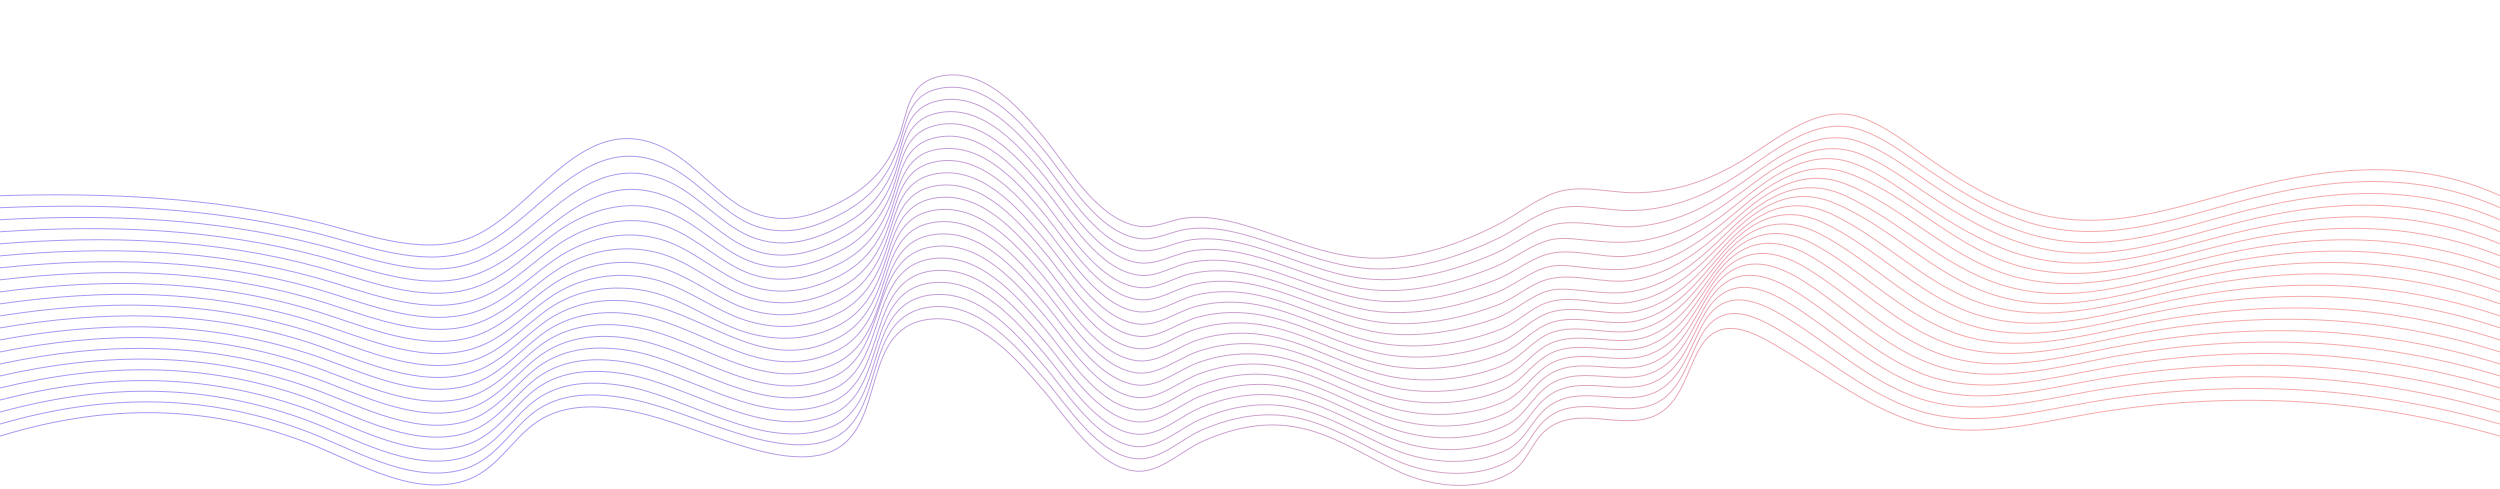
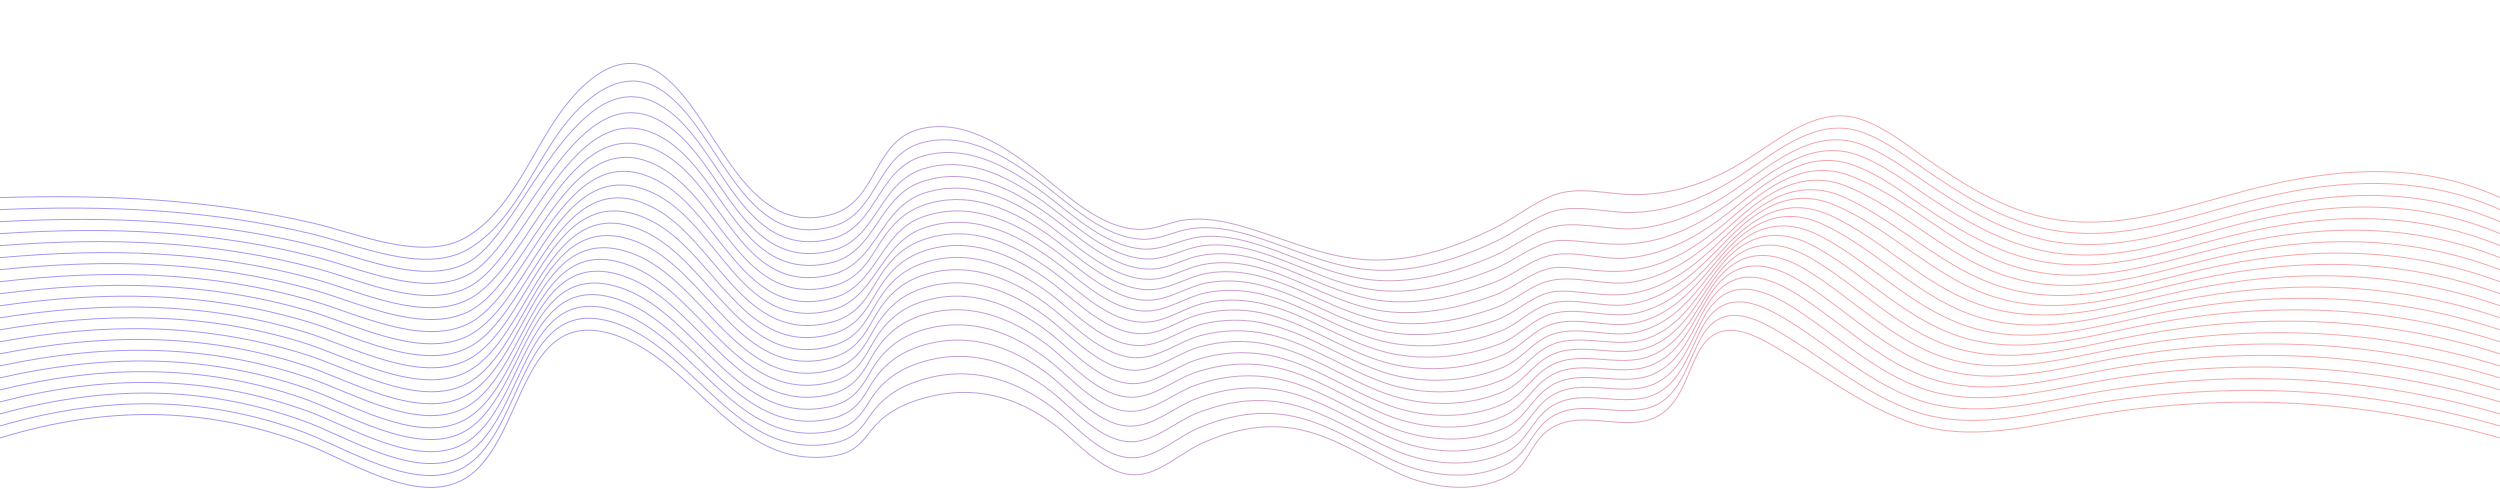
<svg xmlns="http://www.w3.org/2000/svg" xmlns:xlink="http://www.w3.org/1999/xlink" id="Layer_1" data-name="Layer 1" viewBox="0 0 2560 500">
  <defs>
-     <linearGradient id="linear-gradient" x1="639.69" y1="840.59" x2="1920.26" y2="-439.99" gradientUnits="userSpaceOnUse">
+     <linearGradient id="linear-gradient" x1="639.69" y1="842.51" x2="1920.26" y2="-438.07" gradientUnits="userSpaceOnUse">
      <stop offset="0.2" stop-color="#7b68ee" stop-opacity="0.7" />
      <stop offset="0.8" stop-color="#f08080" stop-opacity="0.7" />
    </linearGradient>
-     <linearGradient id="linear-gradient-2" x1="639.69" y1="852.89" x2="1920.26" y2="-427.68" xlink:href="#linear-gradient" />
-     <linearGradient id="linear-gradient-3" x1="639.7" y1="865.19" x2="1920.26" y2="-415.37" xlink:href="#linear-gradient" />
-     <linearGradient id="linear-gradient-4" x1="639.7" y1="877.5" x2="1920.26" y2="-403.06" xlink:href="#linear-gradient" />
-     <linearGradient id="linear-gradient-5" x1="639.7" y1="889.8" x2="1920.26" y2="-390.75" xlink:href="#linear-gradient" />
-     <linearGradient id="linear-gradient-6" x1="639.71" y1="902.11" x2="1920.26" y2="-378.44" xlink:href="#linear-gradient" />
-     <linearGradient id="linear-gradient-7" x1="639.71" y1="914.41" x2="1920.26" y2="-366.13" xlink:href="#linear-gradient" />
-     <linearGradient id="linear-gradient-8" x1="639.72" y1="926.72" x2="1920.26" y2="-353.82" xlink:href="#linear-gradient" />
-     <linearGradient id="linear-gradient-9" x1="639.72" y1="939.02" x2="1920.26" y2="-341.51" xlink:href="#linear-gradient" />
-     <linearGradient id="linear-gradient-10" x1="639.72" y1="951.33" x2="1920.25" y2="-329.2" xlink:href="#linear-gradient" />
-     <linearGradient id="linear-gradient-11" x1="639.73" y1="963.63" x2="1920.25" y2="-316.9" xlink:href="#linear-gradient" />
-     <linearGradient id="linear-gradient-12" x1="639.73" y1="975.93" x2="1920.25" y2="-304.59" xlink:href="#linear-gradient" />
-     <linearGradient id="linear-gradient-13" x1="639.73" y1="988.24" x2="1920.25" y2="-292.28" xlink:href="#linear-gradient" />
-     <linearGradient id="linear-gradient-14" x1="639.74" y1="1000.54" x2="1920.25" y2="-279.97" xlink:href="#linear-gradient" />
-     <linearGradient id="linear-gradient-15" x1="639.74" y1="1012.84" x2="1920.25" y2="-267.66" xlink:href="#linear-gradient" />
-     <linearGradient id="linear-gradient-16" x1="639.75" y1="1025.15" x2="1920.25" y2="-255.35" xlink:href="#linear-gradient" />
-     <linearGradient id="linear-gradient-17" x1="639.75" y1="1037.45" x2="1920.24" y2="-243.05" xlink:href="#linear-gradient" />
-     <linearGradient id="linear-gradient-18" x1="639.75" y1="1049.75" x2="1920.24" y2="-230.74" xlink:href="#linear-gradient" />
-     <linearGradient id="linear-gradient-19" x1="639.76" y1="1062.05" x2="1920.24" y2="-218.43" xlink:href="#linear-gradient" />
-     <linearGradient id="linear-gradient-20" x1="639.76" y1="1074.36" x2="1920.24" y2="-206.12" xlink:href="#linear-gradient" />
-     <linearGradient id="linear-gradient-21" x1="639.76" y1="1086.66" x2="1920.24" y2="-193.82" xlink:href="#linear-gradient" />
+     <linearGradient id="linear-gradient-2" x1="639.69" y1="854.81" x2="1920.26" y2="-425.76" xlink:href="#linear-gradient" />
+     <linearGradient id="linear-gradient-3" x1="639.7" y1="867.12" x2="1920.26" y2="-413.45" xlink:href="#linear-gradient" />
+     <linearGradient id="linear-gradient-4" x1="639.7" y1="879.42" x2="1920.26" y2="-401.14" xlink:href="#linear-gradient" />
+     <linearGradient id="linear-gradient-5" x1="639.7" y1="891.73" x2="1920.26" y2="-388.83" xlink:href="#linear-gradient" />
+     <linearGradient id="linear-gradient-6" x1="639.71" y1="904.03" x2="1920.26" y2="-376.52" xlink:href="#linear-gradient" />
+     <linearGradient id="linear-gradient-7" x1="639.71" y1="916.33" x2="1920.26" y2="-364.21" xlink:href="#linear-gradient" />
+     <linearGradient id="linear-gradient-8" x1="639.72" y1="928.64" x2="1920.26" y2="-351.9" xlink:href="#linear-gradient" />
+     <linearGradient id="linear-gradient-9" x1="639.72" y1="940.94" x2="1920.26" y2="-339.59" xlink:href="#linear-gradient" />
+     <linearGradient id="linear-gradient-10" x1="639.72" y1="953.25" x2="1920.25" y2="-327.28" xlink:href="#linear-gradient" />
+     <linearGradient id="linear-gradient-11" x1="639.73" y1="965.55" x2="1920.25" y2="-314.97" xlink:href="#linear-gradient" />
+     <linearGradient id="linear-gradient-12" x1="639.73" y1="977.85" x2="1920.25" y2="-302.67" xlink:href="#linear-gradient" />
+     <linearGradient id="linear-gradient-13" x1="639.73" y1="990.16" x2="1920.25" y2="-290.36" xlink:href="#linear-gradient" />
+     <linearGradient id="linear-gradient-14" x1="639.74" y1="1002.46" x2="1920.25" y2="-278.05" xlink:href="#linear-gradient" />
+     <linearGradient id="linear-gradient-15" x1="639.74" y1="1014.76" x2="1920.25" y2="-265.74" xlink:href="#linear-gradient" />
+     <linearGradient id="linear-gradient-16" x1="639.75" y1="1027.07" x2="1920.25" y2="-253.43" xlink:href="#linear-gradient" />
+     <linearGradient id="linear-gradient-17" x1="639.75" y1="1039.37" x2="1920.24" y2="-241.13" xlink:href="#linear-gradient" />
+     <linearGradient id="linear-gradient-18" x1="639.75" y1="1051.67" x2="1920.24" y2="-228.82" xlink:href="#linear-gradient" />
+     <linearGradient id="linear-gradient-19" x1="639.76" y1="1063.97" x2="1920.24" y2="-216.51" xlink:href="#linear-gradient" />
+     <linearGradient id="linear-gradient-20" x1="639.76" y1="1076.28" x2="1920.24" y2="-204.2" xlink:href="#linear-gradient" />
+     <linearGradient id="linear-gradient-21" x1="639.76" y1="1088.58" x2="1920.24" y2="-191.9" xlink:href="#linear-gradient" />
  </defs>
  <g>
-     <path id="Line_1" data-name="Line 1" d="M0,200.41c108.66-3.27,215.55,1.58,321.65,26.38,48.21,11.27,106.6,35.14,156,18.17,66.86-23,114.82-132.18,197.93-95.62,30.76,13.53,51.66,41.75,79.44,59.81,37.67,24.49,75.73,15.22,113.09-6.5,28.66-16.66,46.43-40.48,55.43-72C930.39,106.7,934,84.34,961.92,78.2c44.73-9.82,80.41,30.55,105.89,61.22s55.92,86.31,99,92.35c16.39,2.29,31.48-6.64,47.51-8.54,19.84-2.35,39.42,1.44,58.41,6.92,43.78,12.63,84.5,32.64,131,34.13,45.4,1.46,89.64-13.73,129.67-34.12,19.4-9.88,37.32-24.85,57.78-32.36,26.58-9.75,56.14-.19,83.45-.43,42.29-.37,78.48-13.48,114-35.77,33.85-21.27,73.77-55.63,116.18-41.65,25.54,8.43,48,26.85,69.71,41.93,34.21,23.75,69.82,45.82,110.45,56.69,80.41,21.49,155.91-11.6,233.15-29.87,82-19.39,163.81-24.07,241.92,11.71" fill="none" stroke="url(#linear-gradient)" />
-     <path id="Line_1-2" data-name="Line 1-2" d="M0,212.72c108.53-4.55,215.12-.24,321,25.29,48.87,11.79,106.7,35.78,157.18,20C547,236.39,593.52,132.6,677.62,166.83c30.25,12.31,51.16,39.22,78.51,56.14,37.07,22.95,75,13.63,111.32-7.41,28.68-16.6,45.65-40.72,54.69-72.12,7-24.25,11.24-47.11,39.77-52.84,44.94-9,80.31,31.05,106,61.92,25.29,30.37,56,86.15,99,91.79,16.7,2.18,32-7.31,48.22-9.63,20.17-2.89,40.15.39,59.6,5.74,43.75,12,84.24,32.61,130.41,34.81,44.15,2.1,88.48-11.94,128-30.69,18.66-8.85,35.91-23.17,55.56-29.58,26.62-8.68,57.06,1.7,84.29.61,42.91-1.72,78.48-17.37,113.68-41,34.4-23.05,74.42-56.48,118.31-41.71,25.66,8.63,48.29,26.64,70.36,41.64,34.16,23.22,69.64,44.84,109.94,55.58,79.51,21.17,153.12-10.83,229.37-29.12,83.22-20,165.76-23.79,245.29,11.72" fill="none" stroke="url(#linear-gradient-2)" />
-     <path id="Line_1-3" data-name="Line 1-3" d="M0,225c111.26-6,220-1.52,328.23,26.17,48.31,12.36,104.46,35.07,154.4,18.52C551.44,246.91,596.56,150.43,681,184.44c28.14,11.33,48.57,35.53,74.15,51,36.18,21.94,72.32,14.52,108.55-5.28,29.57-16.17,46.93-39.9,56.41-71.74,7-23.55,10.34-47.11,37.37-54.44,44.52-12.06,81.07,26.81,106.85,57.17s55.81,85.82,98.58,94.88c20.24,4.3,38.41-8.26,58.2-10.68,17-2.07,33.85,0,50.37,3.93,43.33,10.25,83.07,31.78,127.92,36.25,44.08,4.4,89-8,129.36-25.07,19.53-8.27,37.22-23,57.45-29.22,28-8.6,60.46,3.18,89.31.73,42.48-3.61,76.85-22.31,110.85-46.66,34.9-25,74.68-56.21,119.67-39.53,25.65,9.51,48.06,27,70.58,42,33.92,22.69,69.24,43.65,109.12,53.94C2161.35,261.3,2230.11,233,2302.4,215c87.37-21.75,173.53-26.4,257.6,10.08" fill="none" stroke="url(#linear-gradient-3)" />
-     <path id="Line_1-4" data-name="Line 1-4" d="M0,237.33C111.16,230,219.57,234,327.62,262.48c48.66,12.83,104.62,35.91,155.23,20.11C553,260.67,596,168.73,681.17,200.51c28,10.43,48.74,33.59,74.26,48.27,35.87,20.63,72,13.62,107.61-5.71C892.63,227,909.18,203,918.65,171.32c7.2-24.07,11.11-47.86,38.81-54.95,44.65-11.42,81.07,27.49,106.94,57.92,25.64,30.16,55.9,85.69,98.6,94.36,20.62,4.19,39-9.06,59-12,17.22-2.49,34.46-.81,51.35,2.95,43.37,9.64,83,31.6,127.55,36.77,43.11,5,88-6.39,128-22.29,19.14-7.61,36.24-22,55.91-27.76,8.54-2.5,17.17-2.48,26-1.73,21.84,1.87,42.09,5.15,64.27,2.63,42.54-4.84,75.8-25.7,109.11-51,34.95-26.53,74.43-56.25,120.11-38.73,25.48,9.76,47.82,26.94,70.35,41.91,33.47,22.25,68.31,42.85,107.54,53.11,74.63,19.51,142.37-8,213.79-25.68C2385.61,204.7,2473.52,201,2560,237.33" fill="none" stroke="url(#linear-gradient-4)" />
-     <path id="Line_1-5" data-name="Line 1-5" d="M0,249.64c110.74-8.66,218.58-5.2,326.15,23.9,48.89,13.22,104.58,36.82,155.78,22.1,35.57-10.22,60.61-38.6,90-59.19,30.81-21.56,70.09-33.09,107.16-21,28,9.16,49.32,31.21,74.61,45.4,35.43,19.89,70.13,14.69,105.61-3.34,30-15.26,47.49-39.59,57.19-71.1,7.12-23.11,10.85-48.27,36.89-56.63,48.37-15.54,88.5,30.49,115.83,63.27,24.34,29.2,55.85,84.67,98.17,88.87,17.43,1.74,33.34-9.32,50-12.87,20.91-4.47,42-2.85,62.66,2,43.27,10.09,82.7,32,127.41,36.8,40.9,4.4,86.13-6.32,124.28-21.32,17.71-7,33.28-20.3,51.41-25.81,26.13-7.94,55.74,4.14,82.82,1.63,43.4-4,77-24.71,110.16-51.34,32.93-26.45,71.46-58.92,116.56-45.44,29.55,8.83,55.18,29.5,80.5,46.27,27.77,18.4,56.54,35.7,88.24,46.46,79.33,26.93,150.86-1.22,227.71-19.87,92.09-22.35,181.93-25,270.87,11.22" fill="none" stroke="url(#linear-gradient-5)" />
-     <path id="Line_1-6" data-name="Line 1-6" d="M0,262c110-10,217-7.15,323.82,22.39C373,298,428.18,322.09,479.9,308.82c35.27-9,60-36.1,88.69-56.39,30.63-21.64,69.11-32.79,106.31-22.87,30.81,8.21,54,32,82,46,35.18,17.59,72.14,11.28,106-7.35,28.72-15.78,43.53-40.4,52.79-71,7.33-24.23,12.2-48.44,39.79-55.64,44.17-11.51,80.36,25.68,106.46,55.88,26.35,30.5,60.45,93.17,105.73,97.08,17.57,1.52,33.64-10,50.25-13.92,21-5,42.37-4,63.36.57,42.89,9.31,81.77,31.41,125.62,37.34,40.76,5.52,85-4.06,123.37-18.1,18.94-6.93,35.24-21.93,54.61-27,8.11-2.11,16.61-1.73,24.86-.91,21.8,2.16,41.21,5.49,63.42,2.07,42-6.47,72.37-29.95,103.74-56.75,33-28.17,70.67-56.76,116-40.33,59.85,21.69,104.51,72.11,166,92.28,74.49,24.42,142.55-.45,214.74-18.18,97.18-23.86,192-26.82,286.29,10.34" fill="none" stroke="url(#linear-gradient-6)" />
-     <path id="Line_1-7" data-name="Line 1-7" d="M0,274.26c109.52-11.33,216-9,322.34,21.1,49.18,13.93,104.43,38.69,156.45,26.24,34.76-8.32,59.06-34.49,87.17-54.44,31.61-22.43,71.1-33,109.36-22.41,29.39,8.12,52.35,29.28,79.31,42.48,34.87,17.08,70.4,13,104.77-4.65,29.32-15,44.77-39.77,54.2-70.26,8.66-28,14.88-55.42,48.7-59.76,44.35-5.69,78.71,33,104.52,63.54,24.28,28.73,55.71,83.48,96.94,90.38,21.33,3.56,40.25-11.45,60.56-15.75,17.7-3.75,35.74-3.45,53.5-.37,46.6,8.09,88.17,33.64,135.38,39.69,39.25,5,83.26-3.73,120.06-17.59,17.27-6.51,31.51-20,48.85-25.62,28.05-9.11,59.88,4.86,89.13.13,43.53-7.05,73.16-33.16,104.7-61.64,32.61-29.45,69.66-54.83,114.82-36.62,58.23,23.49,101.77,71.82,162.58,91.69,73,23.86,140.52-.63,211.43-17.51C2365.08,239,2462.61,237.11,2560,274.26" fill="none" stroke="url(#linear-gradient-7)" />
-     <path id="Line_1-8" data-name="Line 1-8" d="M0,286.56c108.74-12.65,214.39-10.91,320,19.57,49.15,14.18,104.18,39.67,156.64,28.36,37.34-8.06,62.07-37,92.58-57.36s68.87-27.68,104.61-18.24c28.09,7.41,50.91,26.42,76.6,39,36.74,18.05,76.31,15.67,112.24-4.54,27.79-15.63,41.07-40.74,50.1-70.34,7.42-24.32,13.51-49.18,41-56.43,48-12.67,86.75,31.26,114.2,63.81,23.9,28.34,55.51,82.41,96.12,88.66,21.5,3.3,40.57-12.24,60.9-17,19.61-4.57,39.5-4.28,59.2-.54,44.22,8.37,83.89,32.11,128.52,39.13,38.22,6,82.89-1.69,119.34-14.8,18.78-6.75,33.64-22.14,52.44-27.75,8.36-2.5,17.31-2.21,25.9-1.51,21.69,1.77,40.64,5.69,62.68,1.56,40.5-7.59,68.22-33.36,96.64-60.95,34.31-33.31,71.87-58.77,120-36.67,55.93,25.67,98.86,71.75,158.72,90.82,71.49,22.77,138.12-1.64,207.69-17.55,103.33-23.62,203.55-24.37,303.89,12.7" fill="none" stroke="url(#linear-gradient-8)" />
-     <path id="Line_1-9" data-name="Line 1-9" d="M0,298.87c107.94-14,212.77-12.82,317.68,18,49.46,14.52,103.9,40.68,156.81,30.38,36.74-7.15,60.9-35,90.34-55.33A132,132,0,0,1,668,271.72c31.1,6.76,56.34,27.41,85,40.1,34.08,15.11,69.84,13.73,103.56-2.74,32-15.61,45.54-42.83,55.42-75.3,7.69-25.27,15-49.29,44.08-55.38,47.87-10,85.65,33.81,113,66.34,24.07,28.61,54.77,81.26,95.31,86.95,21.66,3,40.89-13,61.23-18.17,21.4-5.42,43.4-5.27,65-.87,41.89,8.55,79.58,30.93,121.72,38.64,39.78,7.28,87.5.6,125.11-14.5,16.62-6.67,29.3-20.78,45.93-26.68,27.23-9.68,57.84,4.43,86.13-.44,43.88-7.55,70.82-36.93,100.45-67.18,30.5-31.13,64.72-52.71,108.29-34.63,58.94,24.45,102,75,164.36,94.39,69.81,21.75,136.11-2.52,204.4-17.47,106.51-23.32,209.62-23,313.05,14.09" fill="none" stroke="url(#linear-gradient-9)" />
-     <path id="Line_1-10" data-name="Line 1-10" d="M0,311.18c107.13-15.31,211.15-14.71,315.35,16.41,51.79,15.46,111.08,45.46,166.4,30.22,31.38-8.65,53-33,78.61-51.41,31.67-22.81,71.33-29.83,109.39-20.34,28.32,7.06,52.32,24.48,78.66,36.22C784.47,338.36,824.18,339,859.74,320c27.79-14.79,40.48-40,49.42-68.82,8.72-28.06,16.06-55.71,49.28-60.92,47.59-7.46,84.5,36.32,111.74,68.74,23.64,28.14,54.12,80.13,94.51,85.26,21.8,2.76,41.21-13.83,61.56-19.37,21.55-5.87,43.69-6.23,65.58-2.18,41.65,7.72,78.77,30.28,120.14,39.05,39.47,8.36,86.76,2.87,124.41-11.84,17.34-6.77,29.32-21.1,46-28.22,29.32-12.54,63.74,4.18,94.7-3.28,38.16-9.2,61.76-36.71,86.92-64.54,31.42-34.75,66.23-56.2,112.41-34.29,51.53,24.44,91.17,67.75,145.22,88.41,73,27.88,143.42,2.8,215.88-12.37,109.77-23,215.9-21.58,322.51,15.51" fill="none" stroke="url(#linear-gradient-10)" />
-     <path id="Line_1-11" data-name="Line 1-11" d="M0,323.49C106,306.9,209,306.85,312.19,338,364,353.7,423,384.65,478.65,370.79c33.73-8.4,55.4-35.18,82.78-54.29C590.82,296,626.77,291,661.81,297.88c31.47,6.19,58.08,25,87.26,37.13,35.66,14.86,76.17,16.28,111-2.61,27.08-14.67,38.87-40.11,47.59-68.18,8.64-27.8,16.23-55.59,48.91-61.25,47-8.14,83.93,34.09,111.12,66.1,24.23,28.54,58.34,87.28,101.31,88.14,18.15.36,35.09-13.35,51.69-18.92a146.79,146.79,0,0,1,66.88-6.29c45,6.15,84.36,31.61,128.46,41.25,38.27,8.36,85.2,3.65,121.67-11.12,17.37-7,28.54-21.79,45-29.53,29-13.65,63.62,3.27,94.27-4.2,40.47-9.87,62.32-41.47,88.13-71,27.8-31.87,60.46-48.57,101.39-29.62,53.61,24.82,93.69,71,150,91.8,71.14,26.23,141.73.9,212.42-13.17,112.71-22.44,221.64-19.91,331.06,17.13" fill="none" stroke="url(#linear-gradient-11)" />
-     <path id="Line_1-12" data-name="Line 1-12" d="M0,335.79c104.82-17.86,206.76-18.54,309,12.67,51.93,15.86,110.62,47.76,166.58,35.19,33.2-7.45,54.17-33,80.24-52.49,30.62-22.84,68.78-28,105.85-20,68.45,14.71,125.39,74.12,198.64,33.62,26.36-14.58,37.32-40.21,45.83-67.57,8.58-27.56,16.4-55.5,48.57-61.59,46.45-8.78,83.37,32,110.5,63.55,24.82,28.89,57.71,86.25,100.22,90.31,21.93,2.1,41.53-15.34,61.73-21.62a147.92,147.92,0,0,1,66.42-5c44.33,6.68,82.91,32,126.35,41.83,37.17,8.41,83.73,4.39,119.07-10.54,17.44-7.37,27.8-22.59,44-31,28.71-14.84,63.58,2.22,94-5.2,39.39-9.59,59.69-41.2,83.55-70.78,29-36,62.42-49.35,105.17-26.56,50.72,27,90,70.64,145.2,90.27,69.51,24.71,140.39-.8,209.49-13.88,115.59-21.88,227.3-18.28,339.5,18.72" fill="none" stroke="url(#linear-gradient-12)" />
-     <path id="Line_1-13" data-name="Line 1-13" d="M0,348.1c107-19.73,210.26-19.74,314.36,13.49,49.52,15.8,104.71,45.51,158.32,34.81,33.9-6.77,54.78-33,80.83-53.09,28.89-22.22,64.49-26.79,100-20.69,68.88,11.86,125.22,70.22,198.93,38.56,32.12-13.79,43.6-43.19,53.31-74.32,8.21-26.34,17.14-52.75,47.55-58.63,47.9-9.27,85.71,33.3,113.59,65.85,24.39,28.46,54.78,80.44,95.2,87.48,23,4,44.55-15.11,65.56-22a150,150,0,0,1,72-5.72c41.9,7,78.54,30.37,119.29,41.15,37.63,10,85.5,7.13,121.45-8.75,18-7.95,28.07-24.89,45-33.49,31-15.73,68.26,3.49,101-7.86,34.44-11.94,51.7-43.41,72.46-70.78,27.61-36.4,61.22-45.33,101.74-22.36,48,27.2,86.2,68.47,138.64,88.29,67.33,25.45,136.34,2.19,203.83-10.42,121.48-22.7,238.75-19.55,357,18.51" fill="none" stroke="url(#linear-gradient-13)" />
-     <path id="Line_1-14" data-name="Line 1-14" d="M0,360.41c105.78-21,208.08-21.65,311.25,11.6,50.81,16.38,107.83,48.54,162.84,36.09,32.68-7.39,51.94-33.18,77-52.83,28.39-22.23,63.16-26.21,98.17-20.51,68.88,11.22,130.53,70.68,203.6,38.78,31.28-13.66,41.87-43.44,51.32-73.67,9-28.64,19.26-55.48,52.56-59.76,47.37-6.1,84.06,36.38,111.67,68.79,24,28.18,54,78.69,94,85.14,23.41,3.77,44.39-15.77,65.64-23.14a151.41,151.41,0,0,1,72.37-6.94c41.62,6.25,77.59,29.32,117.45,41.25,37.56,11.23,84.14,9.59,120.58-5.75,19.87-8.35,29.25-26.5,47.23-36.43,30.73-17,68.27,2.48,100.7-8.69,33.44-11.53,49.33-42.87,68.29-70,26.86-38.46,60.23-45.2,100.76-21.26,45.61,26.93,82.55,66.41,132.45,86.41,67.82,27.18,138.79,3.15,207.21-9.08,124.15-22.18,244.06-18,364.84,20" fill="none" stroke="url(#linear-gradient-14)" />
-     <path id="Line_1-15" data-name="Line 1-15" d="M0,372.72c108-23,211.48-23.09,316.63,12.47,48.23,16.31,102.1,46.37,154.68,35.61,33.59-6.88,52.34-33.36,77.57-53.59,28.91-23.18,64.9-26.27,100.61-19.79,67.13,12.19,132.87,70,203.84,38.51,58-25.8,35.28-124,101.91-133.3,48.84-6.82,86.42,37.81,114.74,71.08,23.47,27.57,53.52,77.35,92.91,83.15,23,3.37,44.94-16.76,65.62-24.28,23.42-8.5,48.13-11.89,72.91-8.61,42.94,5.7,79.56,30.17,120.31,42.82,36.6,11.36,82.65,10.3,118.09-5.33,19.77-8.72,28.52-27.53,46.2-38.1,31.61-18.88,71,2.35,104.39-11,31.55-12.65,44.87-44.16,62.54-70.62,25.84-38.67,59.59-40.17,97.78-16.7,45,27.7,82.23,66.94,132.38,86.27,63.73,24.57,131,3.08,195.19-8.36,130-23.16,255.12-19.28,381.7,19.79" fill="none" stroke="url(#linear-gradient-15)" />
-     <path id="Line_1-16" data-name="Line 1-16" d="M0,385c106.14-24.22,209.18-24.94,312.75,10.3,49.38,16.8,105.39,49.66,159.35,37.52,32.15-7.24,50-33.2,73.87-53.17,28-23.44,63.09-26.45,98.18-20.73,67.48,11,136.4,69.64,207.3,40.36C911,374.72,886.57,274.66,954.07,265c48.22-6.89,85.95,36.64,114,69.47,23.75,27.74,54.94,79.84,95.28,85,22.89,2.95,44.91-17.52,65.41-25.31,23.38-8.89,48.19-13,73.15-10.13,42.58,4.82,78.57,28.67,118.23,42.58,37,13,83.8,13.56,120.18-2.79,20.19-9.08,27.62-28.1,45-39.63,30.87-20.45,70.36.47,103.35-11.35,32.38-11.61,44.48-44.75,61.34-71.48,25.66-40.69,59.72-37.24,97.58-13,42.75,27.35,79.09,64.49,127.09,83.24,64.6,25.22,132.68,3.28,198-7.91C2304.25,341.19,2431.9,346.2,2560,385" fill="none" stroke="url(#linear-gradient-16)" />
-     <path id="Line_1-17" data-name="Line 1-17" d="M0,397.33c105-25.55,207-26.84,309.7,8.38,50,17.17,108.85,52.66,163.77,38.79,31-7.83,47.66-33.29,70.67-53,27.49-23.53,61.87-26.15,96.58-20.7,67.29,10.56,141,70.39,211.1,40.92,59.87-25.18,33-128.58,105.7-134.66,47.68-4,84.23,39.59,112.11,72.18,23.52,27.49,54.26,78.69,94.17,82.72,23.51,2.37,44.52-18.06,65.5-26.36,25-9.88,51.88-14.29,78.61-10.81,41.83,5.45,77,29.29,115.95,43.48,36.26,13.23,82.1,14.35,117.68-2.36,20.06-9.43,26.76-29,43.8-41,31.64-22.37,73.26.79,106.83-13.4,30.4-12.85,40.28-45.45,56.22-71.46,25-40.87,59.86-31.45,95.41-8.33,41,26.64,76.76,61.72,122.64,80.29,65,26.33,134.76,3.78,200.71-7.17C2300.51,352.66,2430,358.58,2560,397.33" fill="none" stroke="url(#linear-gradient-17)" />
-     <path id="Line_1-18" data-name="Line 1-18" d="M0,409.64c107.2-27.73,209.37-28.16,313.93,9.06,49.06,17.46,106.38,52.49,160.29,37.8,29.85-8.13,45.76-33.1,67.64-52.56,27.81-24.76,62.94-26.74,98.48-20.89,66.18,10.9,140.75,68.4,209.7,42,61.55-23.59,32.54-129.77,106.71-135.69,47-3.75,83.37,38.56,111.06,70.76,23.78,27.64,56,81.16,96.47,84.5,23.44,2,44.5-18.78,65.3-27.34,24.94-10.26,51.94-15.38,78.88-12.38,43,4.78,78.78,29.56,118.25,44.78,35.44,13.66,80,15.38,115-1.25,21-10,26.62-30.85,44.47-43.43,32-22.58,73.74,1.22,107.42-13.65,28.93-12.78,37.5-45.13,52.15-70.31,23.41-40.23,58.07-28.78,92.17-6.91,41,26.28,77.15,60.55,122.79,79,63.07,25.52,129.43,5,193.56-5.66,138-23,271-17.42,405.7,22.18" fill="none" stroke="url(#linear-gradient-18)" />
-     <path id="Line_1-19" data-name="Line 1-19" d="M0,422c106.08-29.09,207.05-30.13,310.92,7.14,48.94,17.55,106.84,53.65,161,40.13,31.1-7.77,46.48-33.23,68.82-53.39,27.39-24.72,62-26.51,97.21-20.93,65.74,10.42,144.46,69.11,212.43,42.59C911.06,413.81,881,309,955.09,301.83c48.35-4.67,86,40.18,114.21,73,22.93,26.69,55.68,79.82,95.35,82.54,23,1.58,45-19.74,65.29-28.37,25.15-10.7,52-16.49,79.4-13.9,42.94,4.08,78,28.28,116.76,44.63,35.56,15,81,18.55,116.62.94,20.72-10.23,25.49-31.46,42.88-44.41,31.76-23.65,73.75.38,107.44-13.75,29.52-12.38,36.68-46.08,51.14-71.28,23-40.17,59.35-22.38,91.28-2.09,39.84,25.32,75.89,57.52,120.14,75.32,63.69,25.62,130.66,5,195.41-5.58,139.13-22.81,273.22-16.35,409,23.08" fill="none" stroke="url(#linear-gradient-19)" />
-     <path id="Line_1-20" data-name="Line 1-20" d="M0,434.25c104.85-30.41,204.89-31.84,307.92,5.21,50.26,18.06,110,56.87,165.47,41.45,30.07-8.36,44.87-33.29,66.59-53.15,26.94-24.65,61.43-26.15,96.12-20.83,36.06,5.53,69.41,20.24,103.77,31.74C772,449.43,817.42,463.45,850.6,450,910,425.9,879.74,322.33,953.54,314.3c49.58-5.39,88.46,41.62,117.24,75.21,22.79,26.6,54.82,78.29,94.25,80.29,23.46,1.2,44.74-20.27,65.38-29.34,25.12-11,52.38-17.35,79.89-15.28,44.17,3.33,79.93,28.95,119.25,46.28,34.38,15.15,79.47,19.45,114,1.61,20.27-10.48,24.28-31.82,41.09-45.09,31.25-24.68,73.77-.42,107.5-13.61,30.19-11.8,35.84-46.76,50.56-71.8,23.12-39.33,60.8-16.26,91.09,2.67,40.27,25.17,77.88,56.21,122.94,72.74,60.35,22.13,122,4.29,183-6,142.79-24.06,280.64-17.87,420.22,22.25" fill="none" stroke="url(#linear-gradient-20)" />
-     <path id="Line_1-21" data-name="Line 1-21" d="M0,446.56c106.63-32.64,208.46-33.27,313,6.2,48.31,18.24,104.58,54.48,158.29,40.9,31.43-8,46-33.36,68.5-53.8,26.8-24.35,60.75-25.92,95.23-20.82,37.06,5.49,71.51,20.34,106.89,31.88,31.19,10.17,76.7,24.92,108.85,11.6,59.71-24.72,27.09-132,106-136,47.24-2.41,83.87,41,111.81,73.38,23.37,27.08,56.45,81.19,96.84,82.66,23,.84,45.23-21.21,65.36-30.32,26.82-12.13,55.9-19.31,85.45-16.45,41.82,4.05,76.06,27.88,112.88,45.62,34.61,16.67,79.67,22.93,115.17,4.25,19.92-10.49,22.78-32,39-45.39,32-26.22,76.41.61,110.64-14.29,27.39-11.93,32.85-44.86,46-68.38,22.89-40.95,62.85-13.35,93.15,4.87,39.92,24,78.07,52.41,122.42,67.89,61.23,21.38,122.34,3.87,184.06-6.56,142.79-24.13,280.88-17,420.43,22.77" fill="none" stroke="url(#linear-gradient-21)" />
+     <path id="Line_1" data-name="Line 1" d="M0,202.33c108.66-3.27,215.55,1.58,321.65,26.38,45,10.51,112.13,39.92,156,14.11,45-26.46,66.29-85.53,95.32-126.41,23.09-32.52,61.52-69.49,102.33-41.66,58.58,40,83.94,171.9,177.24,144.55,46.24-13.55,41.6-75.42,89.54-87.22,42.49-10.46,81.93,14.78,114.38,39.23,31.71,23.88,67.82,62.49,110.09,63.6,16.71.43,31.6-7.92,48-9.86,19.82-2.35,39.37,1.46,58.35,6.95,43.74,12.65,84.42,32.67,130.84,34.18,45.39,1.47,89.61-13.72,129.62-34.1,19.4-9.88,37.32-24.85,57.78-32.35,26.58-9.76,56.14-.2,83.45-.44,42.29-.37,78.48-13.48,114-35.77,33.85-21.27,73.77-55.63,116.18-41.65,25.54,8.43,48,26.85,69.71,41.93,34.21,23.75,69.82,45.82,110.45,56.69,80.41,21.49,155.91-11.6,233.15-29.87,82-19.39,163.81-24.07,241.92,11.71" fill="none" stroke="url(#linear-gradient)" />
+     <path id="Line_1-2" data-name="Line 1-2" d="M0,214.64c108.53-4.54,215.12-.24,321,25.29,45.41,10.95,112.25,40.86,157.18,15.9,45.13-25.08,66.85-83.15,96.18-123,23.45-31.89,62.57-67,103-40.46,60,39.35,82,165.72,175.61,139.36,46.54-13.1,44.06-73.83,92.49-85.92,43-10.74,82.75,13.11,116.12,37.61,31.83,23.36,68.1,61.33,110.24,61.59,16.91.11,31.83-8.71,48.4-10.95,19.8-2.69,39.34.84,58.33,6.39,42.87,12.53,82.38,33.51,127.85,36.11,43.74,2.5,87.65-11.49,126.8-30.06,18.66-8.85,35.91-23.17,55.56-29.58,26.62-8.68,57.06,1.7,84.29.61,42.91-1.72,78.48-17.37,113.68-41,34.4-23.05,74.42-56.48,118.31-41.71,25.66,8.63,48.29,26.64,70.36,41.64,34.16,23.22,69.64,44.84,109.94,55.58,79.51,21.18,153.11-10.83,229.37-29.12,83.22-20,165.76-23.79,245.29,11.72" fill="none" stroke="url(#linear-gradient-2)" />
+     <path id="Line_1-3" data-name="Line 1-3" d="M0,227c111.26-6,220-1.52,328.23,26.17,45,11.51,110.35,40.62,154.4,13.46,54.19-33.4,110.61-214.6,198.06-156,59.61,39.93,78.64,156.48,170.54,134,46.84-11.48,46.52-70.21,92.18-84.31,43.16-13.32,83.58,7.6,118,31.93,32.16,22.7,67.91,60.4,109.83,62.78,20.44,1.16,38.12-10.37,58.19-12.49,16.43-1.74,32.73.73,48.58,5,41.93,11.2,80,33.5,123.61,38.76,43.29,5.21,87.4-6.95,127.08-23.75,19.53-8.27,37.22-23,57.45-29.22,28-8.6,60.46,3.18,89.31.73,42.48-3.61,76.85-22.31,110.85-46.66,34.9-25,74.68-56.21,119.67-39.53,25.65,9.51,48.06,27,70.58,42,33.92,22.69,69.24,43.66,109.12,53.94,75.63,19.51,144.39-8.84,216.68-26.84,87.37-21.75,173.53-26.4,257.6,10.08" fill="none" stroke="url(#linear-gradient-3)" />
+     <path id="Line_1-4" data-name="Line 1-4" d="M0,239.25c111.16-7.32,219.57-3.32,327.62,25.15,45.17,11.91,110.55,41.67,155.23,15.05,55.74-33.21,109.33-209.91,198.06-152.72,60.62,39.08,78.81,152.32,170.55,130.06,46.93-11.39,47.9-69.63,93.94-83.86,43.55-13.46,84.15,6.42,119.25,30.85,32,22.27,67.66,59.62,109.28,61.38,20.71.87,38.49-11.19,58.78-13.65,16.58-2,33,.23,49.08,4.46,41.61,11,79,34.1,122,40.43,42.1,6.18,86-4.8,125.05-20.36,19.14-7.61,36.24-22,55.91-27.76,8.54-2.5,17.17-2.48,26-1.73,21.84,1.87,42.09,5.15,64.27,2.63,42.54-4.84,75.8-25.7,109.11-51,34.95-26.53,74.43-56.25,120.11-38.73,25.48,9.76,47.82,26.94,70.35,41.91,33.47,22.25,68.31,42.86,107.54,53.11,74.63,19.51,142.37-8,213.79-25.68,89.67-22.18,177.58-25.91,264.06,10.45" fill="none" stroke="url(#linear-gradient-4)" />
+     <path id="Line_1-5" data-name="Line 1-5" d="M0,251.56c110.74-8.66,218.58-5.2,326.15,23.9,45.15,12.21,110.5,42.75,155.78,17.33C541.15,259.54,588.09,88,678.9,141.38c62.75,36.85,79.38,147.78,170.59,128.09,47.51-10.26,49-66.88,93-82.77,47.3-17.11,91.81,5.29,130,32.32,30.87,21.87,66.8,58.18,107.63,56.47,17.4-.72,32.57-10.76,49.53-13.9,20.12-3.72,40.11-1.25,59.62,4.32,41.3,11.81,78.21,35.2,121.29,41.52,39.91,5.85,84-4.33,121.24-19,17.71-7,33.28-20.3,51.41-25.81,26.13-7.94,55.74,4.15,82.82,1.63,43.4-4,77-24.71,110.16-51.34,32.93-26.45,71.46-58.92,116.56-45.44,29.55,8.83,55.18,29.5,80.5,46.28,27.77,18.39,56.54,35.69,88.24,46.45,79.33,26.93,150.86-1.21,227.71-19.87,92.09-22.35,181.93-25,270.87,11.22" fill="none" stroke="url(#linear-gradient-5)" />
+     <path id="Line_1-6" data-name="Line 1-6" d="M0,263.87c110-10,217-7.15,323.82,22.39C369.31,298.84,433.94,330,479.9,306.51c63.31-32.39,102-198.25,194.82-151.73C741.93,188.45,757.59,305.37,852.57,281c45.63-11.72,48.35-68,93.11-83,43.19-14.48,84.36,2.48,120.14,26.64,33.19,22.4,71.5,63.7,115,61.27,17.48-1,32.73-11.34,49.74-14.77,20.25-4.09,40.46-2.09,60.23,3.38,41,11.35,77.18,35.23,119.36,43,39.64,7.29,82.62-1.49,120.15-15.2,18.94-6.93,35.24-21.93,54.61-27,8.11-2.11,16.61-1.73,24.86-.91,21.8,2.16,41.21,5.49,63.42,2.07,42-6.46,72.37-29.95,103.74-56.75,33-28.17,70.67-56.75,116-40.33,59.85,21.69,104.51,72.11,166,92.28,74.49,24.42,142.55-.45,214.74-18.18,97.18-23.85,192-26.82,286.29,10.34" fill="none" stroke="url(#linear-gradient-6)" />
+     <path id="Line_1-7" data-name="Line 1-7" d="M0,276.18c109.52-11.33,216-9,322.34,21.1,45.46,12.87,109.87,44.37,156.45,22.26,64.46-30.6,101.88-200.09,196.34-148.84,64.68,35.09,84.24,144.3,175.42,122.94,21.92-5.14,34.24-18.4,45.48-36.83,14.89-24.42,28.76-41.82,58-49.24,43.29-11,83.23,7.72,118.19,32.08,30,20.9,64.78,56.79,104.16,57,21.14.08,39.28-13.29,59.88-16.82,17.06-2.92,34.24-1.65,51,2.33,44.71,10.6,83.29,38.41,128.84,46.72,38.25,7,81.05-.86,117.14-14.45,17.27-6.51,31.51-20,48.85-25.62,28.05-9.11,59.88,4.86,89.13.13,43.53-7.05,73.16-33.15,104.7-61.64,32.61-29.45,69.66-54.83,114.82-36.62,58.23,23.49,101.77,71.82,162.58,91.69,73,23.86,140.53-.63,211.43-17.5C2365.08,241,2462.61,239,2560,276.18" fill="none" stroke="url(#linear-gradient-7)" />
+     <path id="Line_1-8" data-name="Line 1-8" d="M0,288.48c108.74-12.65,214.39-10.91,320,19.57,44.64,12.88,109.66,45.42,156.64,24.86,66.54-29.12,99.66-199.45,197-147.82,65.44,34.7,87.41,145.59,179.83,120,44.24-12.25,47.48-67.15,91-82.82,47-16.92,91.09,2.83,129.49,29.6,29.34,20.46,63.21,55.86,101.79,55.59,21.24-.15,39.52-13.92,60.18-17.8,19-3.58,38.06-2.09,56.7,2.74,42.59,11,79.6,37.29,122.8,46.63,37.47,8.11,80.58,1.76,116.59-11.19,18.78-6.75,33.64-22.14,52.44-27.75,8.36-2.5,17.31-2.2,25.9-1.51,21.69,1.77,40.64,5.69,62.68,1.56,40.5-7.59,68.22-33.36,96.64-60.95,34.31-33.31,71.87-58.77,120-36.67,55.93,25.67,98.86,71.75,158.72,90.82,71.49,22.77,138.12-1.64,207.69-17.55,103.33-23.62,203.55-24.37,303.89,12.7" fill="none" stroke="url(#linear-gradient-8)" />
+     <path id="Line_1-9" data-name="Line 1-9" d="M0,300.79c107.94-14,212.77-12.82,317.68,18,45.3,13.3,108.83,46.71,156.81,27.33,69.93-28.24,94.44-194.1,193.4-148.92,68.46,31.25,89.71,142.2,181.46,121,48.14-11.1,50.57-69.52,97.74-85.12,46.9-15.51,90.21,4.24,128.16,31.07,28.82,20.37,61.42,55,99.34,54.37,21.33-.36,39.79-14.53,60.49-18.77,20.92-4.28,42.13-2.69,62.61,3,40.61,11.27,76,36.11,117,46.4,39.1,9.82,85.26,4.55,122.67-10.47,16.62-6.67,29.3-20.78,45.93-26.68,27.23-9.68,57.84,4.43,86.13-.44,43.88-7.55,70.82-36.93,100.45-67.18,30.5-31.13,64.72-52.71,108.29-34.63,58.94,24.45,102,75,164.36,94.39,69.81,21.75,136.11-2.52,204.4-17.47,106.51-23.32,209.62-23,313.05,14.09" fill="none" stroke="url(#linear-gradient-9)" />
+     <path id="Line_1-10" data-name="Line 1-10" d="M0,313.1c107.13-15.31,211.15-14.71,315.35,16.41,47.26,14.11,117.72,52.21,166.4,25.18,62.93-34.94,90-193.56,187.83-141.78,65.16,34.5,92.4,141.37,182.66,116.79,20.63-5.62,31.83-18.5,42.17-36.18,13.84-23.67,27.73-41.17,55.29-49.45,46.7-14,89.1,5.75,126.48,32.6,27.9,20,59.66,54.25,96.83,53.27,21.42-.56,40.08-15.15,60.82-19.73,21.25-4.69,42.76-3.53,63.73,1.9,40.77,10.55,76,35.71,116.42,47.21,38.93,11.08,84.66,7.31,122.4-7.44,17.34-6.77,29.32-21.1,46-28.22,29.32-12.54,63.74,4.18,94.7-3.28,38.16-9.2,61.76-36.71,86.92-64.54,31.42-34.75,66.23-56.2,112.41-34.29,51.53,24.44,91.17,67.75,145.22,88.41,73,27.88,143.42,2.8,215.88-12.37,109.77-23,215.9-21.58,322.51,15.51" fill="none" stroke="url(#linear-gradient-10)" />
+     <path id="Line_1-11" data-name="Line 1-11" d="M0,325.41C106,308.82,209,308.77,312.19,340c46.91,14.17,117.42,53.41,166.46,28.51,65.4-33.21,83.9-188.25,183-144.92C731.74,254.17,760,368.42,853,341.67c20-5.76,30.74-18.46,40.67-35.78,13.25-23.09,26.87-40.56,53.41-49.16,46-14.89,88.84,3.3,126,29.93,28.83,20.62,63,59,102.05,54.72,17.85-2,34-14,51.12-18.83a137,137,0,0,1,65.56-2.11c44.61,9.26,82.15,37.64,125.59,50.33,38,11.11,83.42,8.21,120.28-6.72,17.37-7,28.54-21.79,45-29.53,29-13.65,63.62,3.27,94.27-4.2,40.47-9.87,62.32-41.47,88.13-71.05,27.8-31.87,60.46-48.57,101.39-29.62,53.61,24.83,93.69,71,150,91.8,71.14,26.23,141.73.9,212.42-13.17,112.71-22.43,221.64-19.91,331.06,17.13" fill="none" stroke="url(#linear-gradient-11)" />
+     <path id="Line_1-12" data-name="Line 1-12" d="M0,337.71c104.82-17.85,206.76-18.54,309,12.68,46.75,14.27,117.11,54.52,166.58,31.65,68.47-31.66,83.31-193.64,186-144.24,67.73,32.6,101,143.32,192.09,115.86,19.41-5.85,29.65-18.33,39.18-35.25,12.64-22.46,26-39.84,51.46-48.71,45.26-15.76,88.7,1,125.73,27.34,28.44,20.23,61.13,58.5,99.33,56.71,21.47-1,40.41-16.32,61.07-21.6a140.76,140.76,0,0,1,65.65-.77c44.28,9.8,81.51,38.05,124.67,51,37.18,11.14,82.27,9,118.28-6.24,17.44-7.37,27.8-22.59,44-31,28.71-14.84,63.58,2.22,94-5.19,39.39-9.6,59.69-41.21,83.55-70.79,29-36,62.42-49.35,105.17-26.56,50.72,27,90,70.64,145.2,90.27,69.51,24.71,140.39-.8,209.49-13.88,115.59-21.88,227.3-18.28,339.5,18.72" fill="none" stroke="url(#linear-gradient-12)" />
+     <path id="Line_1-13" data-name="Line 1-13" d="M0,350c107-19.73,210.26-19.73,314.36,13.49,44.56,14.22,110.62,52,158.32,31.92,70.77-29.78,77.74-188.85,180.7-147.33C725.05,277,756.44,387.9,847.72,367.4c23.09-5.19,34.51-18.46,45.34-38.26,11.62-21.26,25.46-37.58,49-46.22,46.25-17,91.51.44,129.09,28,26.64,19.52,57,54.86,92.66,55.42,22.65.35,43.33-16.59,64.82-22.47a144.53,144.53,0,0,1,71.74-1.23c42.17,9.91,78,36.06,118.78,49.81,37.8,12.75,84.27,12,121.19-4.29,18-7.95,28.07-24.89,45-33.49,31-15.73,68.26,3.49,101-7.85,34.44-11.94,51.7-43.42,72.46-70.79,27.61-36.4,61.22-45.32,101.74-22.36,48,27.2,86.2,68.47,138.64,88.29,67.33,25.46,136.34,2.19,203.83-10.42,121.48-22.7,238.75-19.55,357,18.51" fill="none" stroke="url(#linear-gradient-13)" />
+     <path id="Line_1-14" data-name="Line 1-14" d="M0,362.33c105.78-21,208.08-21.65,311.25,11.6,45.71,14.74,114.37,55.58,162.84,32.68,68.14-32.2,73.07-186.2,175.13-146.41C722,288.58,756.73,400.94,848.55,379.5c22.43-5.24,33.15-18.12,43.66-37.36,12.59-23.05,27.9-39.42,53.82-47.37,46.41-14.23,89.11,2.55,126.31,30.36,25.77,19.26,55,53.86,89.85,54,22.91.11,43.25-17.18,64.89-23.5A147.42,147.42,0,0,1,1299.7,353c42.26,9.07,77.86,34.81,118,49.58,37.87,13.94,83.2,14.62,120.85-1.22,19.87-8.36,29.25-26.51,47.23-36.44,30.73-17,68.27,2.49,100.7-8.69,33.44-11.52,49.33-42.87,68.29-70C1781.6,247.77,1815,241,1855.5,265c45.61,26.93,82.55,66.41,132.45,86.41,67.82,27.18,138.79,3.15,207.21-9.08,124.15-22.18,244.06-18,364.84,20" fill="none" stroke="url(#linear-gradient-14)" />
+     <path id="Line_1-15" data-name="Line 1-15" d="M0,374.64c108-23,211.48-23.09,316.63,12.47,43.33,14.65,108,52.79,154.68,32.8,71-30.4,72-192.12,178.1-146.14C720,304.38,759,413.68,849.34,391.66c21.68-5.29,31.91-17.52,42.06-36.22C903.61,333,918.74,317.05,943.85,309c47.6-15.34,91.73,1.89,129.73,31,24.66,18.86,53.43,53,87.24,52.85,22.6-.11,43.63-17.95,64.86-24.55a151,151,0,0,1,73.61-4.56c43.88,8.4,80.47,35.5,121.72,50.93,37.07,13.87,82,15,118.81-1.2,19.77-8.72,28.52-27.53,46.2-38.1,31.61-18.88,71,2.35,104.39-11,31.55-12.65,44.87-44.16,62.54-70.62,25.84-38.67,59.59-40.17,97.78-16.69,45,27.69,82.23,66.93,132.38,86.26,63.73,24.58,131,3.08,195.19-8.36,130-23.16,255.12-19.27,381.7,19.79" fill="none" stroke="url(#linear-gradient-15)" />
+     <path id="Line_1-16" data-name="Line 1-16" d="M0,386.94c106.14-24.22,209.18-24.94,312.75,10.3C357,412.3,424.41,453.69,472.1,431.81,541.53,400,538.87,243,644.09,284.73c73.06,28.94,112.76,140,204.11,119.59,22.12-4.95,32.51-16.87,42.77-35.8,11.66-21.5,26.91-36.6,50.55-44.87,47-16.44,92.58.39,130.25,29,24.81,18.84,53.91,54.71,88.18,54.11,22.53-.4,43.61-18.62,64.66-25.6,24-7.94,49.17-10.62,74.17-6.48,43.71,7.25,80,33.51,120.29,49.91,37.61,15.31,83.41,18.22,121.3,1.19,20.19-9.08,27.62-28.1,45-39.63,30.87-20.44,70.36.47,103.35-11.35,32.38-11.61,44.48-44.75,61.34-71.48,25.66-40.69,59.72-37.24,97.58-13,42.75,27.35,79.09,64.49,127.09,83.24,64.6,25.23,132.68,3.28,198-7.9,131.48-22.52,259.13-17.51,387.23,21.31" fill="none" stroke="url(#linear-gradient-16)" />
+     <path id="Line_1-17" data-name="Line 1-17" d="M0,399.25c105-25.55,207-26.84,309.7,8.38,44,15.1,116.27,59.64,163.77,35.35,66.83-34.18,63-186.71,167.2-146.43C715.33,325.43,756.53,437,849,416.63c21.21-4.67,31.35-15.87,41.34-34,12.68-23.07,30-37.72,55.79-45.12,47.14-13.5,90,2.17,127.49,31.16,24.29,18.79,52.31,53.58,85.93,52.53,22.87-.71,43.48-19.27,64.71-26.76,25.66-9,53-12.11,79.92-7.4,43,7.54,78.72,33.47,118.38,49.83,36.81,15.18,82,18.34,119,1,20.06-9.42,26.76-29,43.8-41,31.64-22.38,73.26.78,106.83-13.41,30.4-12.85,40.28-45.44,56.22-71.45,25-40.88,59.86-31.46,95.41-8.34,41,26.64,76.76,61.72,122.64,80.29,65,26.33,134.76,3.78,200.71-7.17C2300.51,354.58,2430,360.5,2560,399.25" fill="none" stroke="url(#linear-gradient-17)" />
+     <path id="Line_1-18" data-name="Line 1-18" d="M0,411.56c107.2-27.73,209.37-28.16,313.93,9.06,43.77,15.58,113.38,59.56,160.29,34.2C540.4,419,534.43,266.12,640.3,309.31,714.08,339.42,756.48,447,848,429.4c21.94-4.22,31.62-14.34,42.21-32.79,12.69-22.14,30.13-35.67,55-43.09,46.44-13.88,90.4.89,127.65,29.29,24.55,18.71,53.23,55.1,87.16,53.52,22.85-1.06,43.42-20,64.48-27.91,25.57-9.6,53.06-13.64,80.2-9.64,44.15,6.51,80.56,33.07,120.8,50.1,36,15.22,80.15,18.63,116.33,1.44,21-10,26.62-30.85,44.47-43.43,32-22.58,73.74,1.22,107.42-13.65,28.93-12.78,37.5-45.13,52.15-70.31,23.41-40.23,58.07-28.78,92.17-6.91,41,26.28,77.15,60.55,122.79,79,63.07,25.52,129.43,5,193.56-5.66,138-23,271-17.42,405.7,22.18" fill="none" stroke="url(#linear-gradient-18)" />
+     <path id="Line_1-19" data-name="Line 1-19" d="M0,423.87c106.08-29.09,207.05-30.13,310.92,7.14,43.08,15.45,113.85,60.37,161,37.13,68.69-33.86,58.51-189.79,166-147.15,75.75,30.06,117.77,137.45,210.89,120.92,21.07-3.75,30.51-12.82,41.05-30.24,12.67-20.94,29.86-33.34,53.5-40.71,48.38-15.08,93.52-.55,132.3,29.32,23.56,18.15,52.34,54,85.38,52,22.6-1.38,43.75-20.93,64.42-29.17,25.66-10.23,53-15.26,80.53-11.93,43.9,5.31,79.6,30.81,119,48.45,36,16.17,81.12,21.09,117.78,3,20.72-10.23,25.49-31.46,42.88-44.41,31.76-23.65,73.75.38,107.44-13.75,29.52-12.38,36.68-46.08,51.14-71.28,23-40.17,59.35-22.38,91.28-2.09,39.84,25.32,75.89,57.52,120.14,75.32,63.69,25.62,130.66,5,195.41-5.58,139.13-22.8,273.22-16.35,409,23.08" fill="none" stroke="url(#linear-gradient-19)" />
+     <path id="Line_1-20" data-name="Line 1-20" d="M0,436.18c104.85-30.42,204.89-31.85,307.92,5.2,44.62,16,117.33,64,165.47,38C539.53,443.63,530,291.59,636.09,333c77.2,30.12,119.36,136.71,213.56,121.57,20.13-3.24,29.36-11,40.11-27.26,13-19.61,29.88-30.76,52.47-37.91,49.95-15.8,96.72-1.91,137,29.17,23.37,18,51.15,52.66,83.89,50.07,23-1.82,43.53-21.69,64.42-30.55,25.43-10.79,53-16.68,80.6-14.21,44.78,4,80.95,30.39,120.68,48.44,34.67,15.76,79.61,20.83,114.73,2.69,20.27-10.47,24.28-31.82,41.09-45.09,31.25-24.68,73.77-.42,107.5-13.61,30.19-11.8,35.84-46.76,50.56-71.8,23.12-39.33,60.8-16.26,91.09,2.67,40.27,25.17,77.88,56.22,122.94,72.74,60.35,22.13,122,4.29,183-6,142.79-24.05,280.64-17.87,420.22,22.26" fill="none" stroke="url(#linear-gradient-20)" />
+     <path id="Line_1-21" data-name="Line 1-21" d="M0,448.48c106.63-32.64,208.46-33.27,313,6.2,43.18,16.31,111,61,158.29,38C540.13,459.13,527.71,304,635,344.94c79.28,30.22,119.57,135,215.5,122.4,19-2.49,28.38-9,39.37-23.82,15-20.12,34-30,58.32-36.45,48.43-12.87,92.26-1.55,131.8,28,24.14,18,52.82,54.18,86.27,50.92,22.85-2.23,43.8-22.71,64.31-32,26.84-12.12,55.93-19.28,85.49-16.4,41.85,4.07,76.1,27.94,113,45.7,34.62,16.69,79.67,23,115.2,4.3,19.92-10.49,22.78-32,39-45.39,32-26.22,76.41.61,110.64-14.29,27.39-11.93,32.85-44.86,46-68.38,22.89-40.95,62.85-13.35,93.15,4.87,39.92,24,78.07,52.41,122.42,67.89,61.23,21.38,122.34,3.87,184.06-6.56,142.79-24.13,280.88-17,420.43,22.77" fill="none" stroke="url(#linear-gradient-21)" />
  </g>
</svg>
